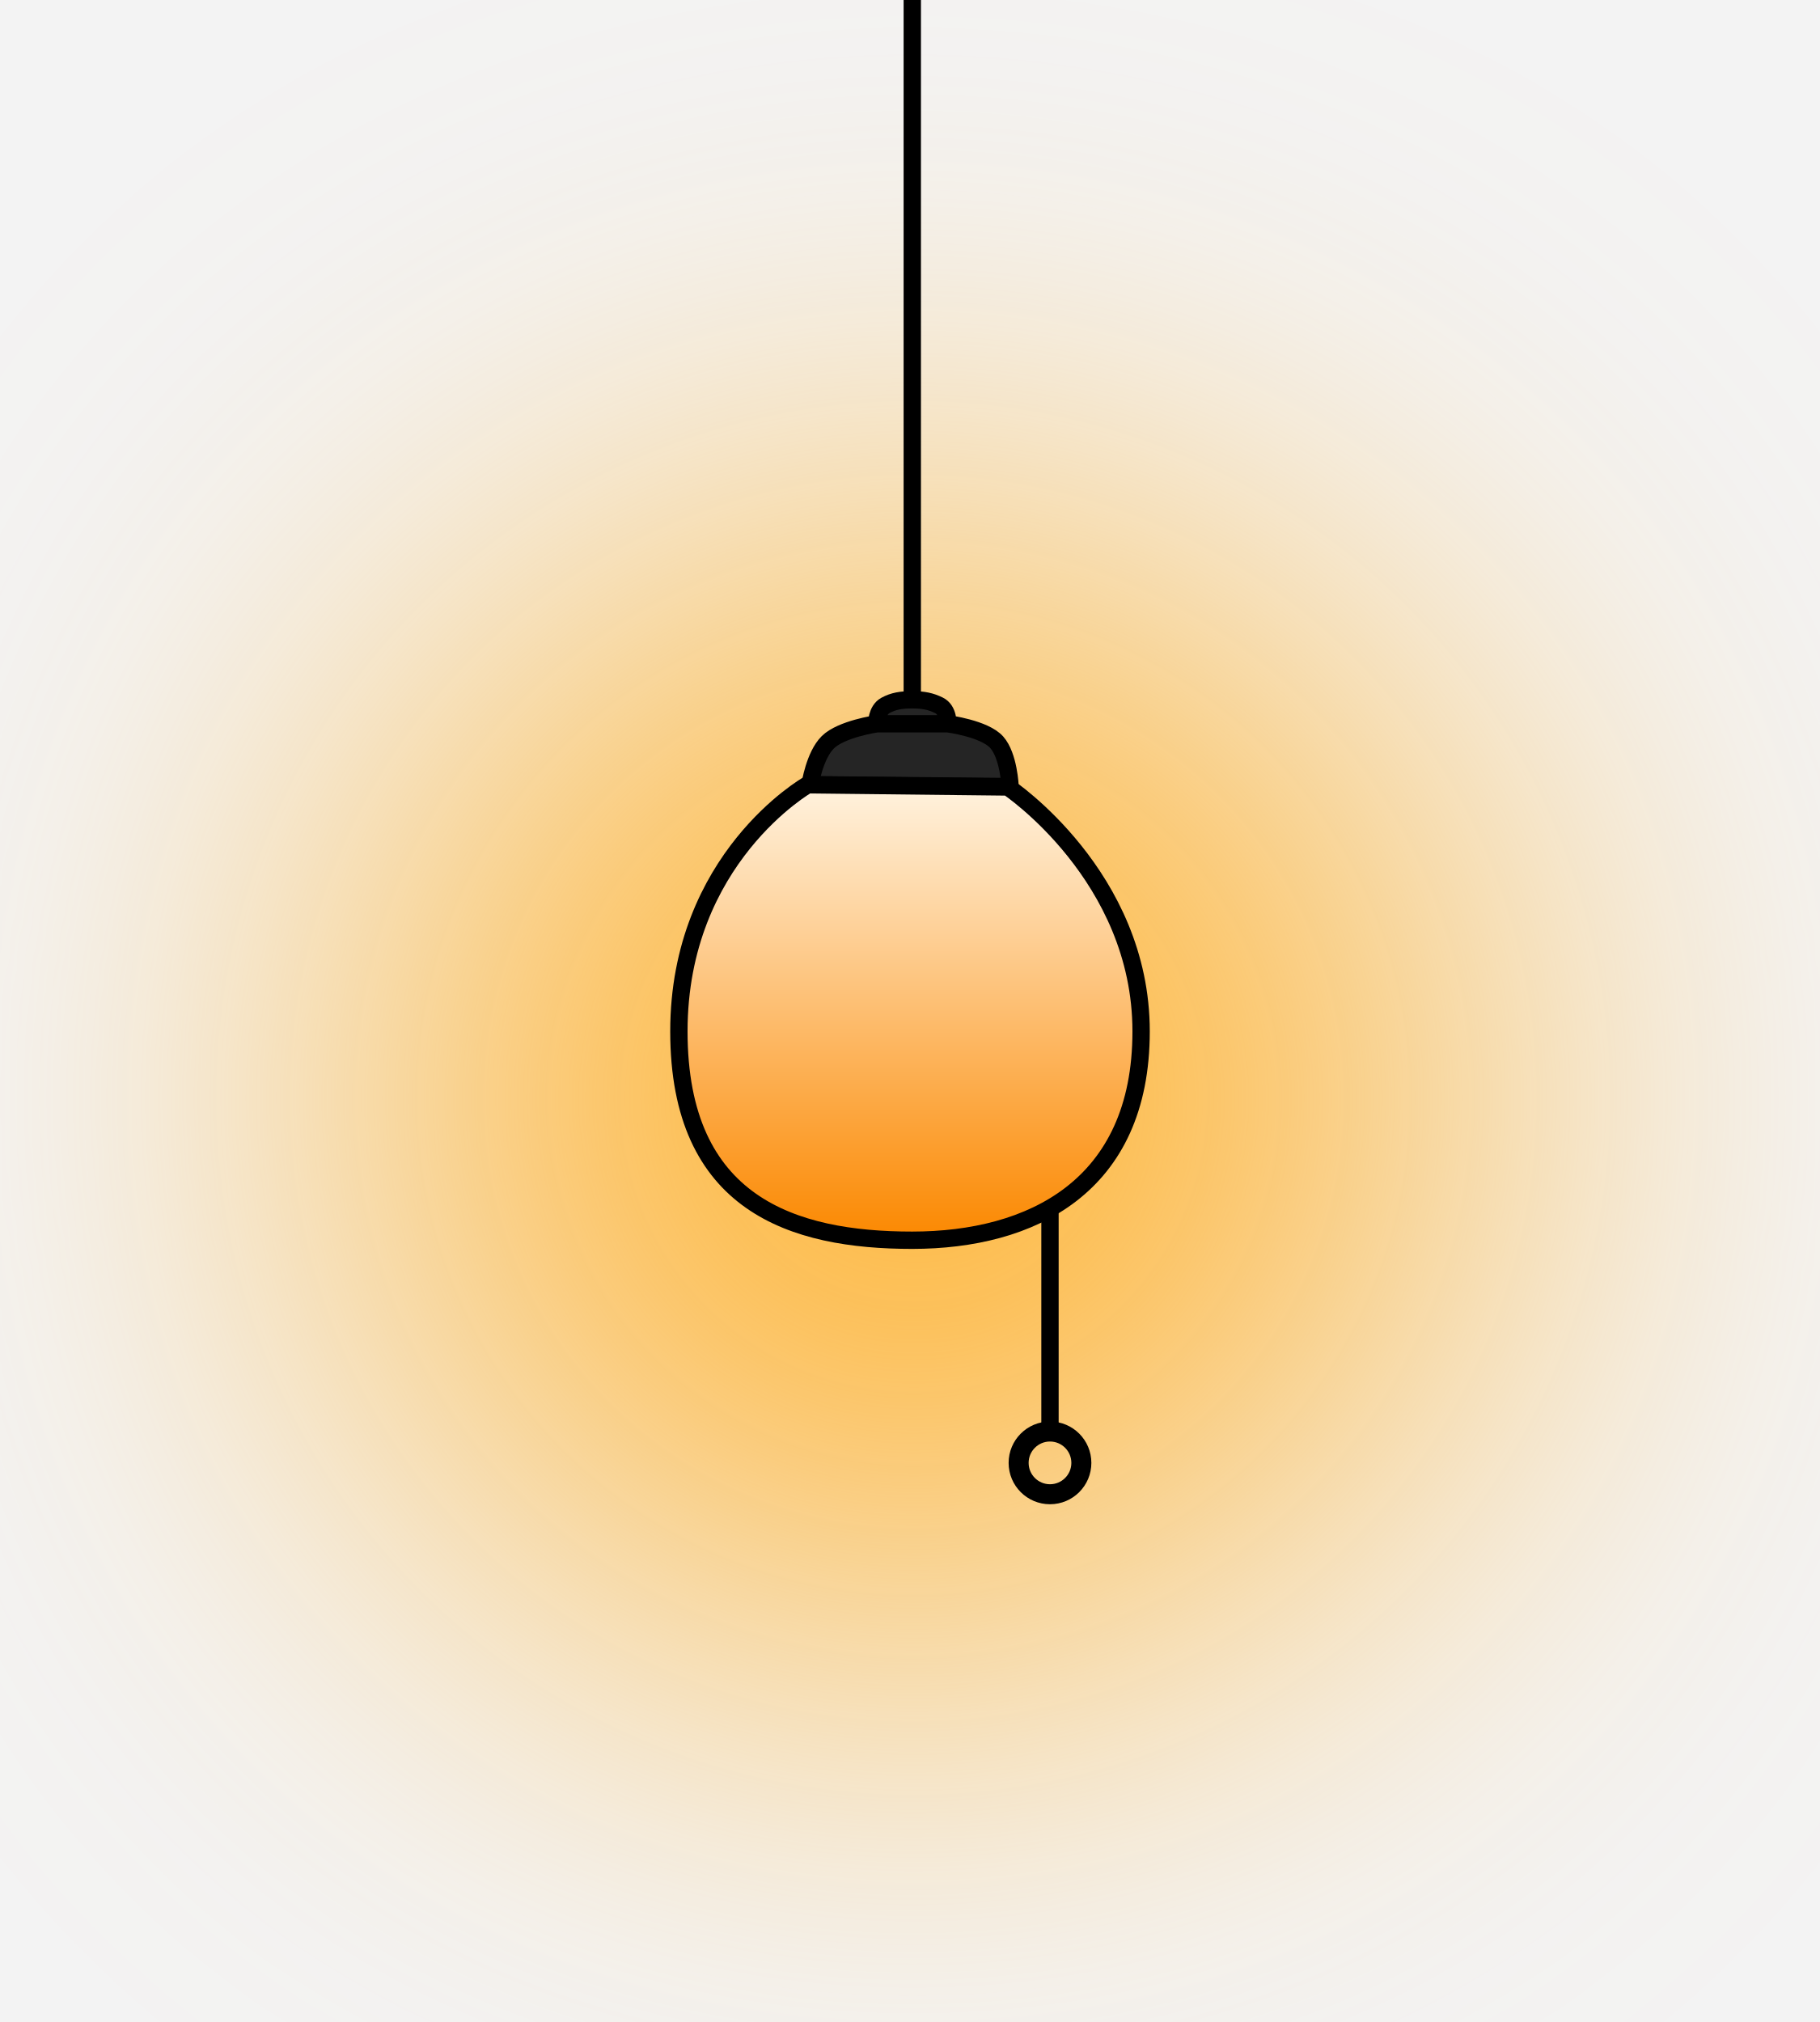
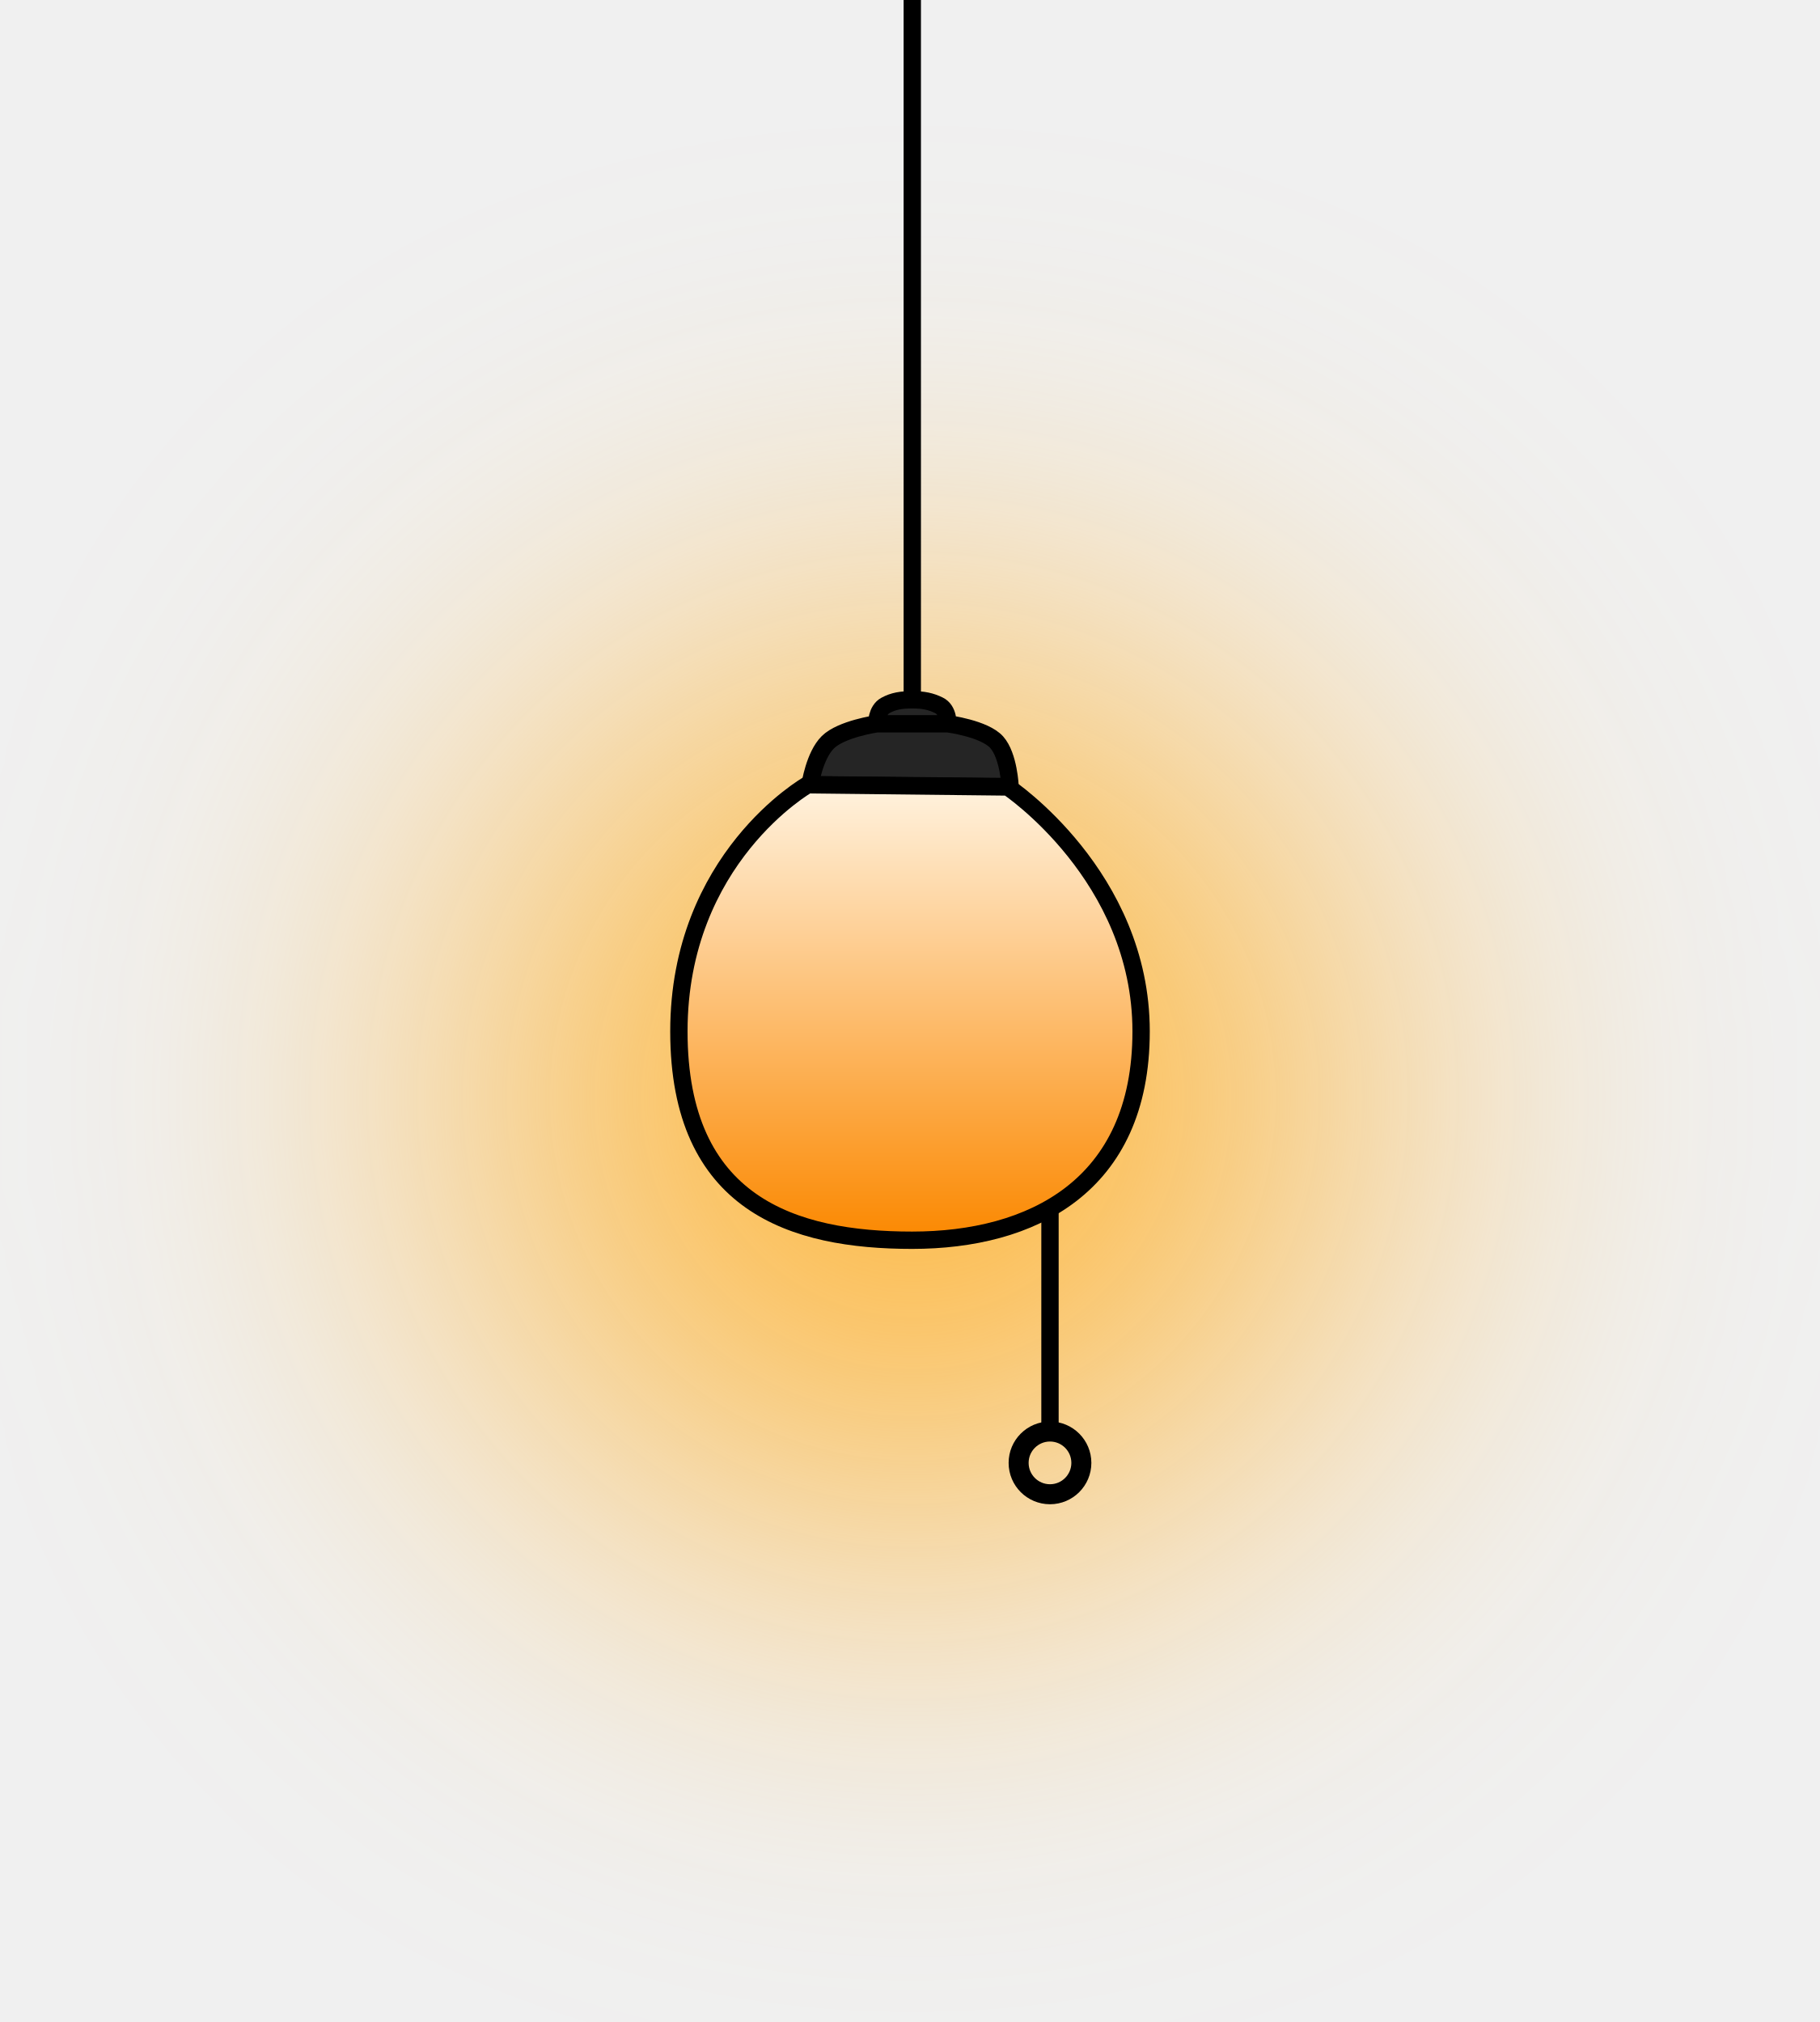
<svg xmlns="http://www.w3.org/2000/svg" width="315" height="350" viewBox="0 0 315 350" fill="none">
  <g clip-path="url(#clip0_1454_9026)">
-     <rect width="315" height="350" fill="#F3F3F3" />
-     <g filter="url(#filter0_f_1454_9026)">
-       <circle cx="157.5" cy="189.5" r="129.5" fill="url(#paint0_radial_1454_9026)" />
+     <g transform="translate(157.5 189.5) scale(0.8) translate(-157.5 -189.5)">
+       <g filter="url(#filter0_f_1454_9026)">
+         <circle cx="157.5" cy="189.5" r="129.5" fill="url(#paint0_radial_1454_9026)" />
+       </g>
    </g>
    <path d="M164.052 125.286H151.742C151.742 125.286 145.608 126.173 143.28 128.482C140.952 130.791 140.207 135.833 140.207 135.833L174.821 136.152C174.821 136.152 174.613 130.853 172.51 128.482C170.407 126.11 164.052 125.286 164.052 125.286Z" fill="#252525" />
    <path d="M157.895 121.131C159.818 121.131 161.087 121.393 162.51 122.09C164.192 122.913 164.052 125.286 164.052 125.286H151.742C151.742 125.286 151.685 122.947 153.28 122.09C154.667 121.344 155.972 121.131 157.895 121.131Z" fill="#252525" />
    <path d="M164.052 125.286C164.052 125.286 164.192 122.913 162.51 122.09C161.087 121.393 159.818 121.131 157.895 121.131M164.052 125.286H151.742M164.052 125.286C164.052 125.286 170.407 126.11 172.51 128.482C174.613 130.853 174.821 136.152 174.821 136.152M157.895 121.131C157.891 120.492 157.895 0 157.895 0M157.895 121.131C155.972 121.131 154.667 121.344 153.28 122.09C151.685 122.947 151.742 125.286 151.742 125.286M151.742 125.286C151.742 125.286 145.608 126.173 143.28 128.482C140.952 130.791 140.207 135.833 140.207 135.833M140.207 135.833L174.821 136.152M140.207 135.833C140.207 135.833 140.156 135.857 140.059 135.906M174.821 136.152C174.821 136.152 174.863 136.175 174.942 136.221" stroke="black" stroke-width="3" />
    <path d="M174.424 136.222C174.424 136.222 197.5 151.606 197.5 178.528C197.5 205.45 178.442 214.679 157.883 214.68C137.323 214.681 117.5 208.527 117.5 178.528C117.5 148.529 139.81 135.838 139.81 135.838L174.424 136.222Z" fill="url(#paint1_linear_1454_9026)" />
    <path d="M174.424 136.222C174.424 136.222 197.5 151.606 197.5 178.528C197.5 205.45 178.442 214.679 157.883 214.68C137.323 214.681 117.5 208.527 117.5 178.528C117.5 148.529 139.81 135.838 139.81 135.838M174.424 136.222C174.424 136.222 174.421 136.122 174.411 135.94M174.424 136.222L139.81 135.838M139.81 135.838C139.81 135.838 139.827 135.699 139.864 135.453" stroke="black" stroke-width="3" />
    <path d="M181.729 209.137V246.827" stroke="black" stroke-width="3" />
    <circle cx="181.729" cy="253.219" r="5.429" stroke="black" stroke-width="3.463" />
  </g>
  <defs>
    <filter id="filter0_f_1454_9026" x="-54.015" y="-22.015" width="423.03" height="423.03" filterUnits="userSpaceOnUse" color-interpolation-filters="sRGB">
      <feFlood flood-opacity="0" result="BackgroundImageFix" />
      <feBlend mode="normal" in="SourceGraphic" in2="BackgroundImageFix" result="shape" />
      <feGaussianBlur stdDeviation="41.008" result="effect1_foregroundBlur_1454_9026" />
    </filter>
    <radialGradient id="paint0_radial_1454_9026" cx="0" cy="0" r="1" gradientTransform="matrix(-0.250607 141.216 -141.215 -0.500079 158.178 190.178)" gradientUnits="userSpaceOnUse">
      <stop offset="0.255" stop-color="#FFB331" />
      <stop offset="1" stop-color="#FFB331" stop-opacity="0" />
    </radialGradient>
    <linearGradient id="paint1_linear_1454_9026" x1="157.5" y1="135.453" x2="157.5" y2="214.68" gradientUnits="userSpaceOnUse">
      <stop stop-color="#FFF3E0" />
      <stop offset="1" stop-color="#FB8800" />
    </linearGradient>
    <clipPath id="clip0_1454_9026">
      <rect width="315" height="350" fill="white" />
    </clipPath>
  </defs>
</svg>
